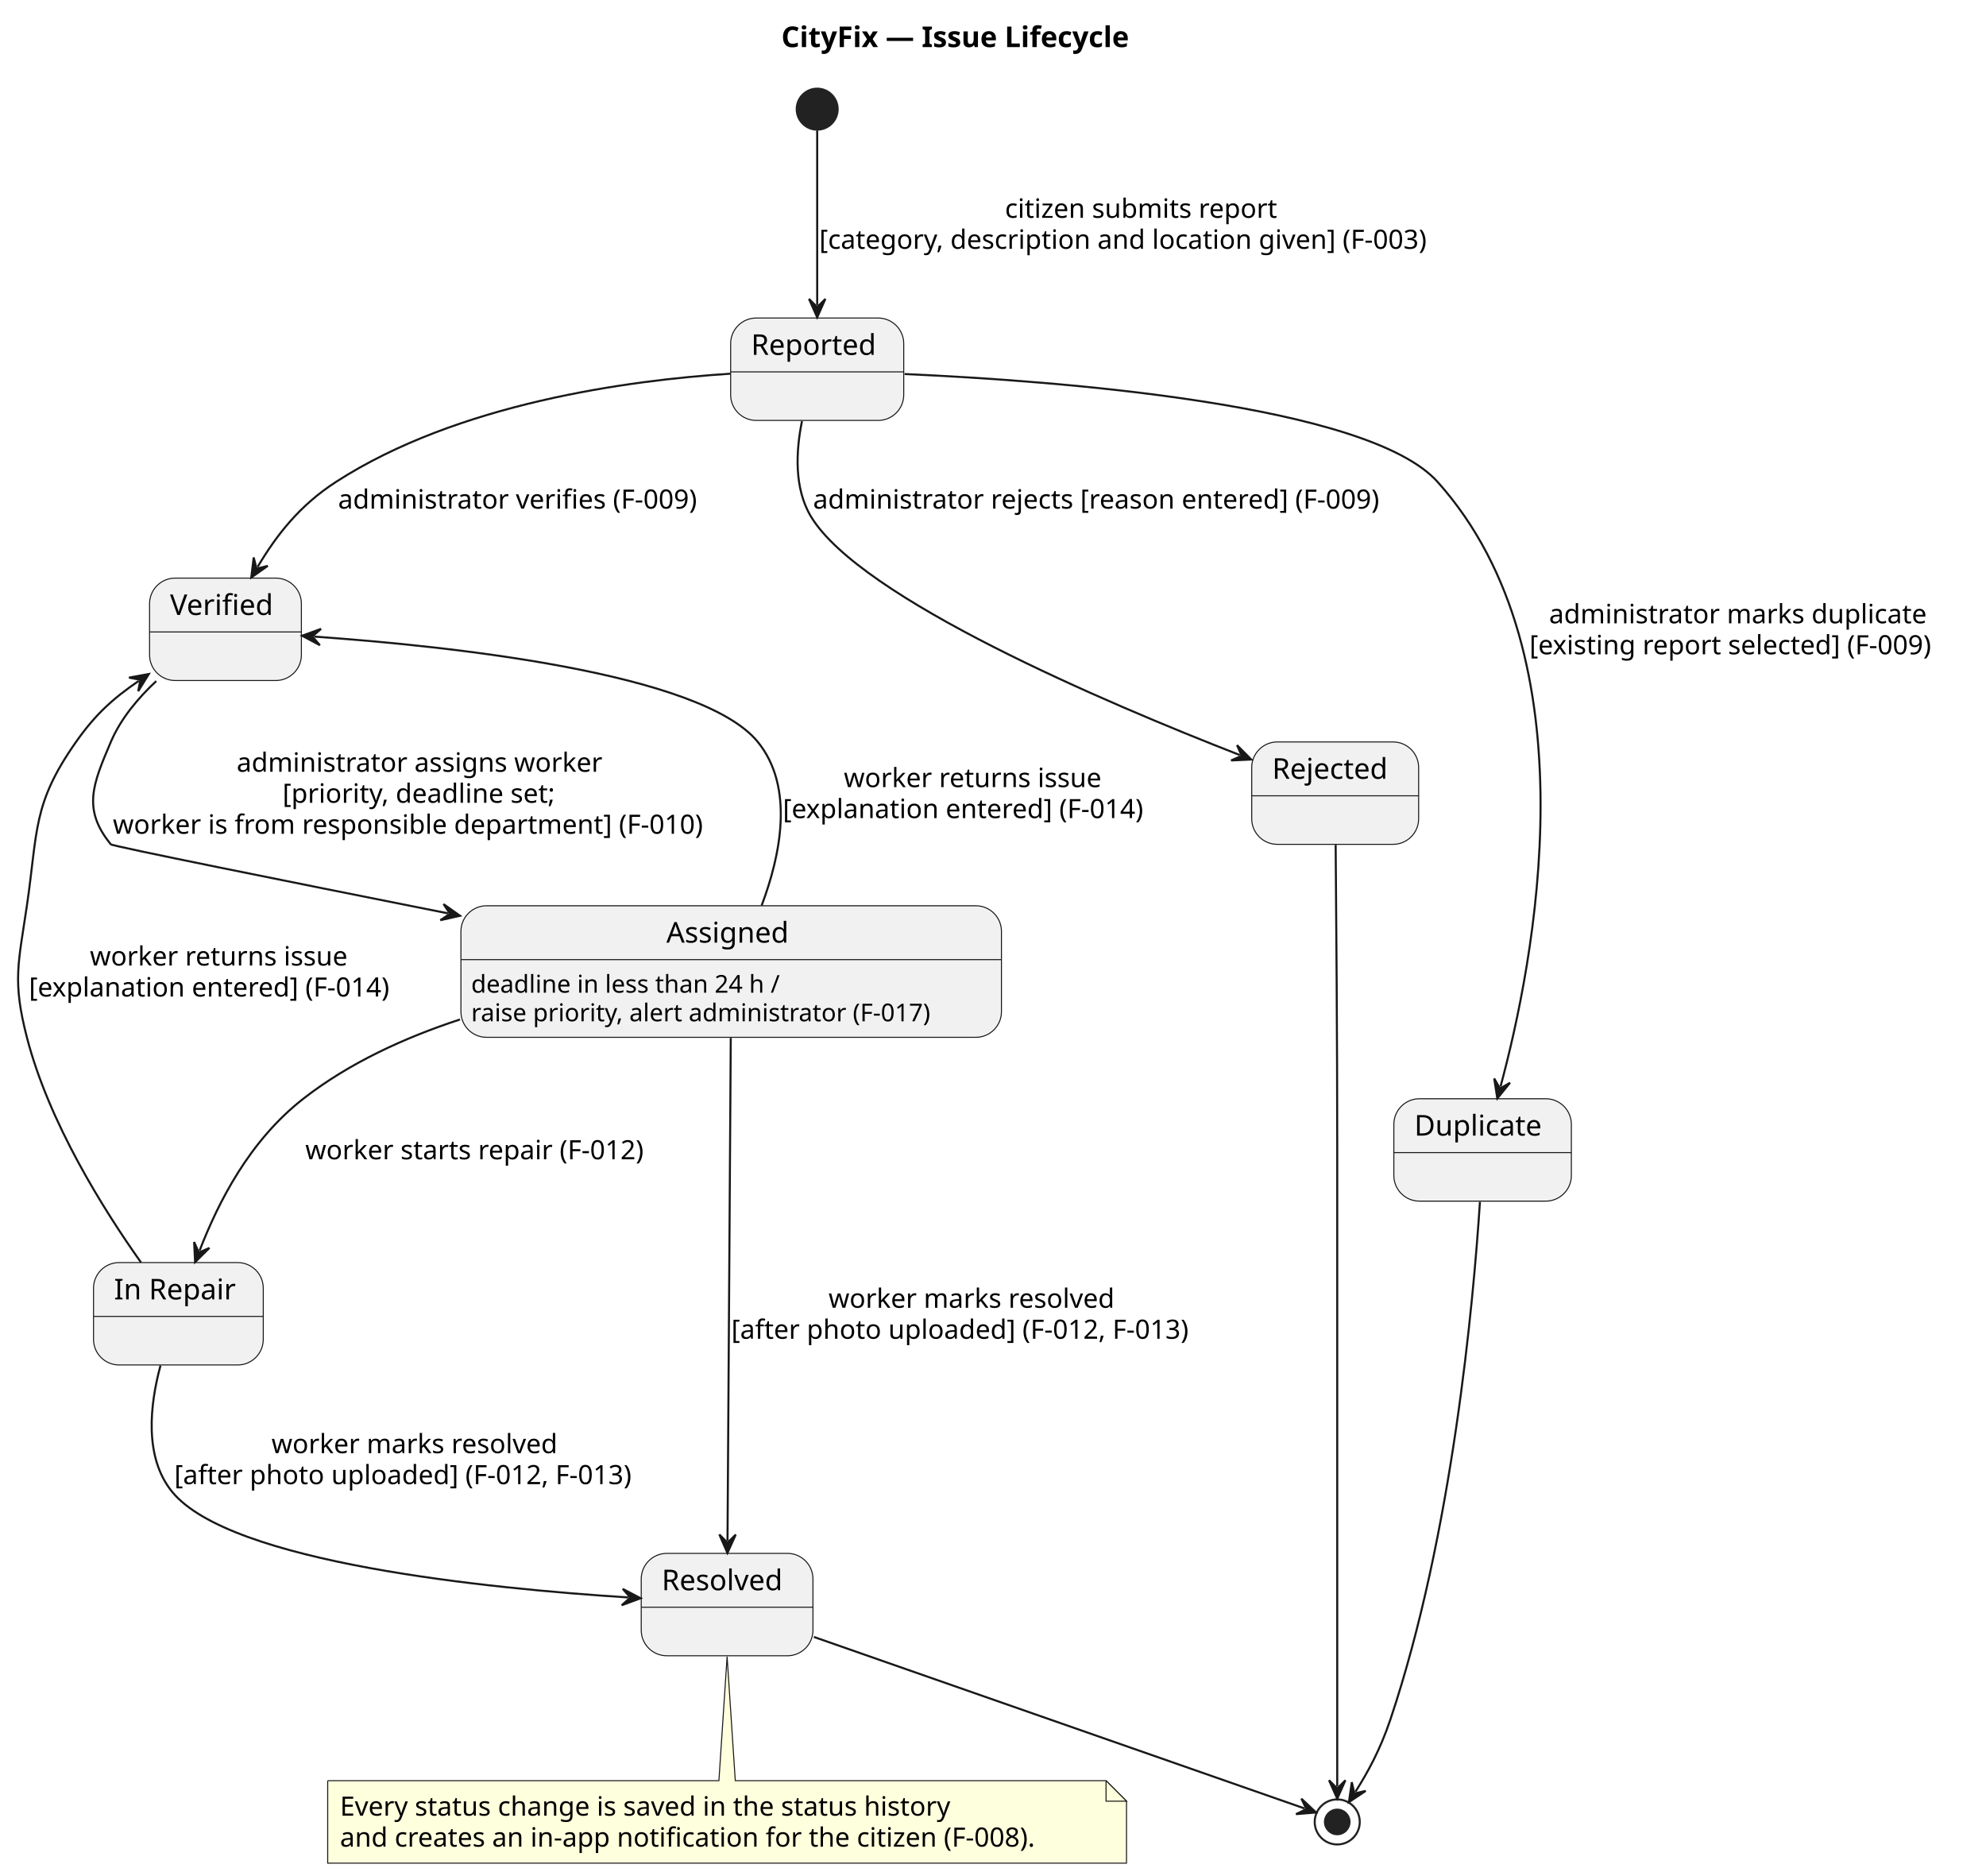
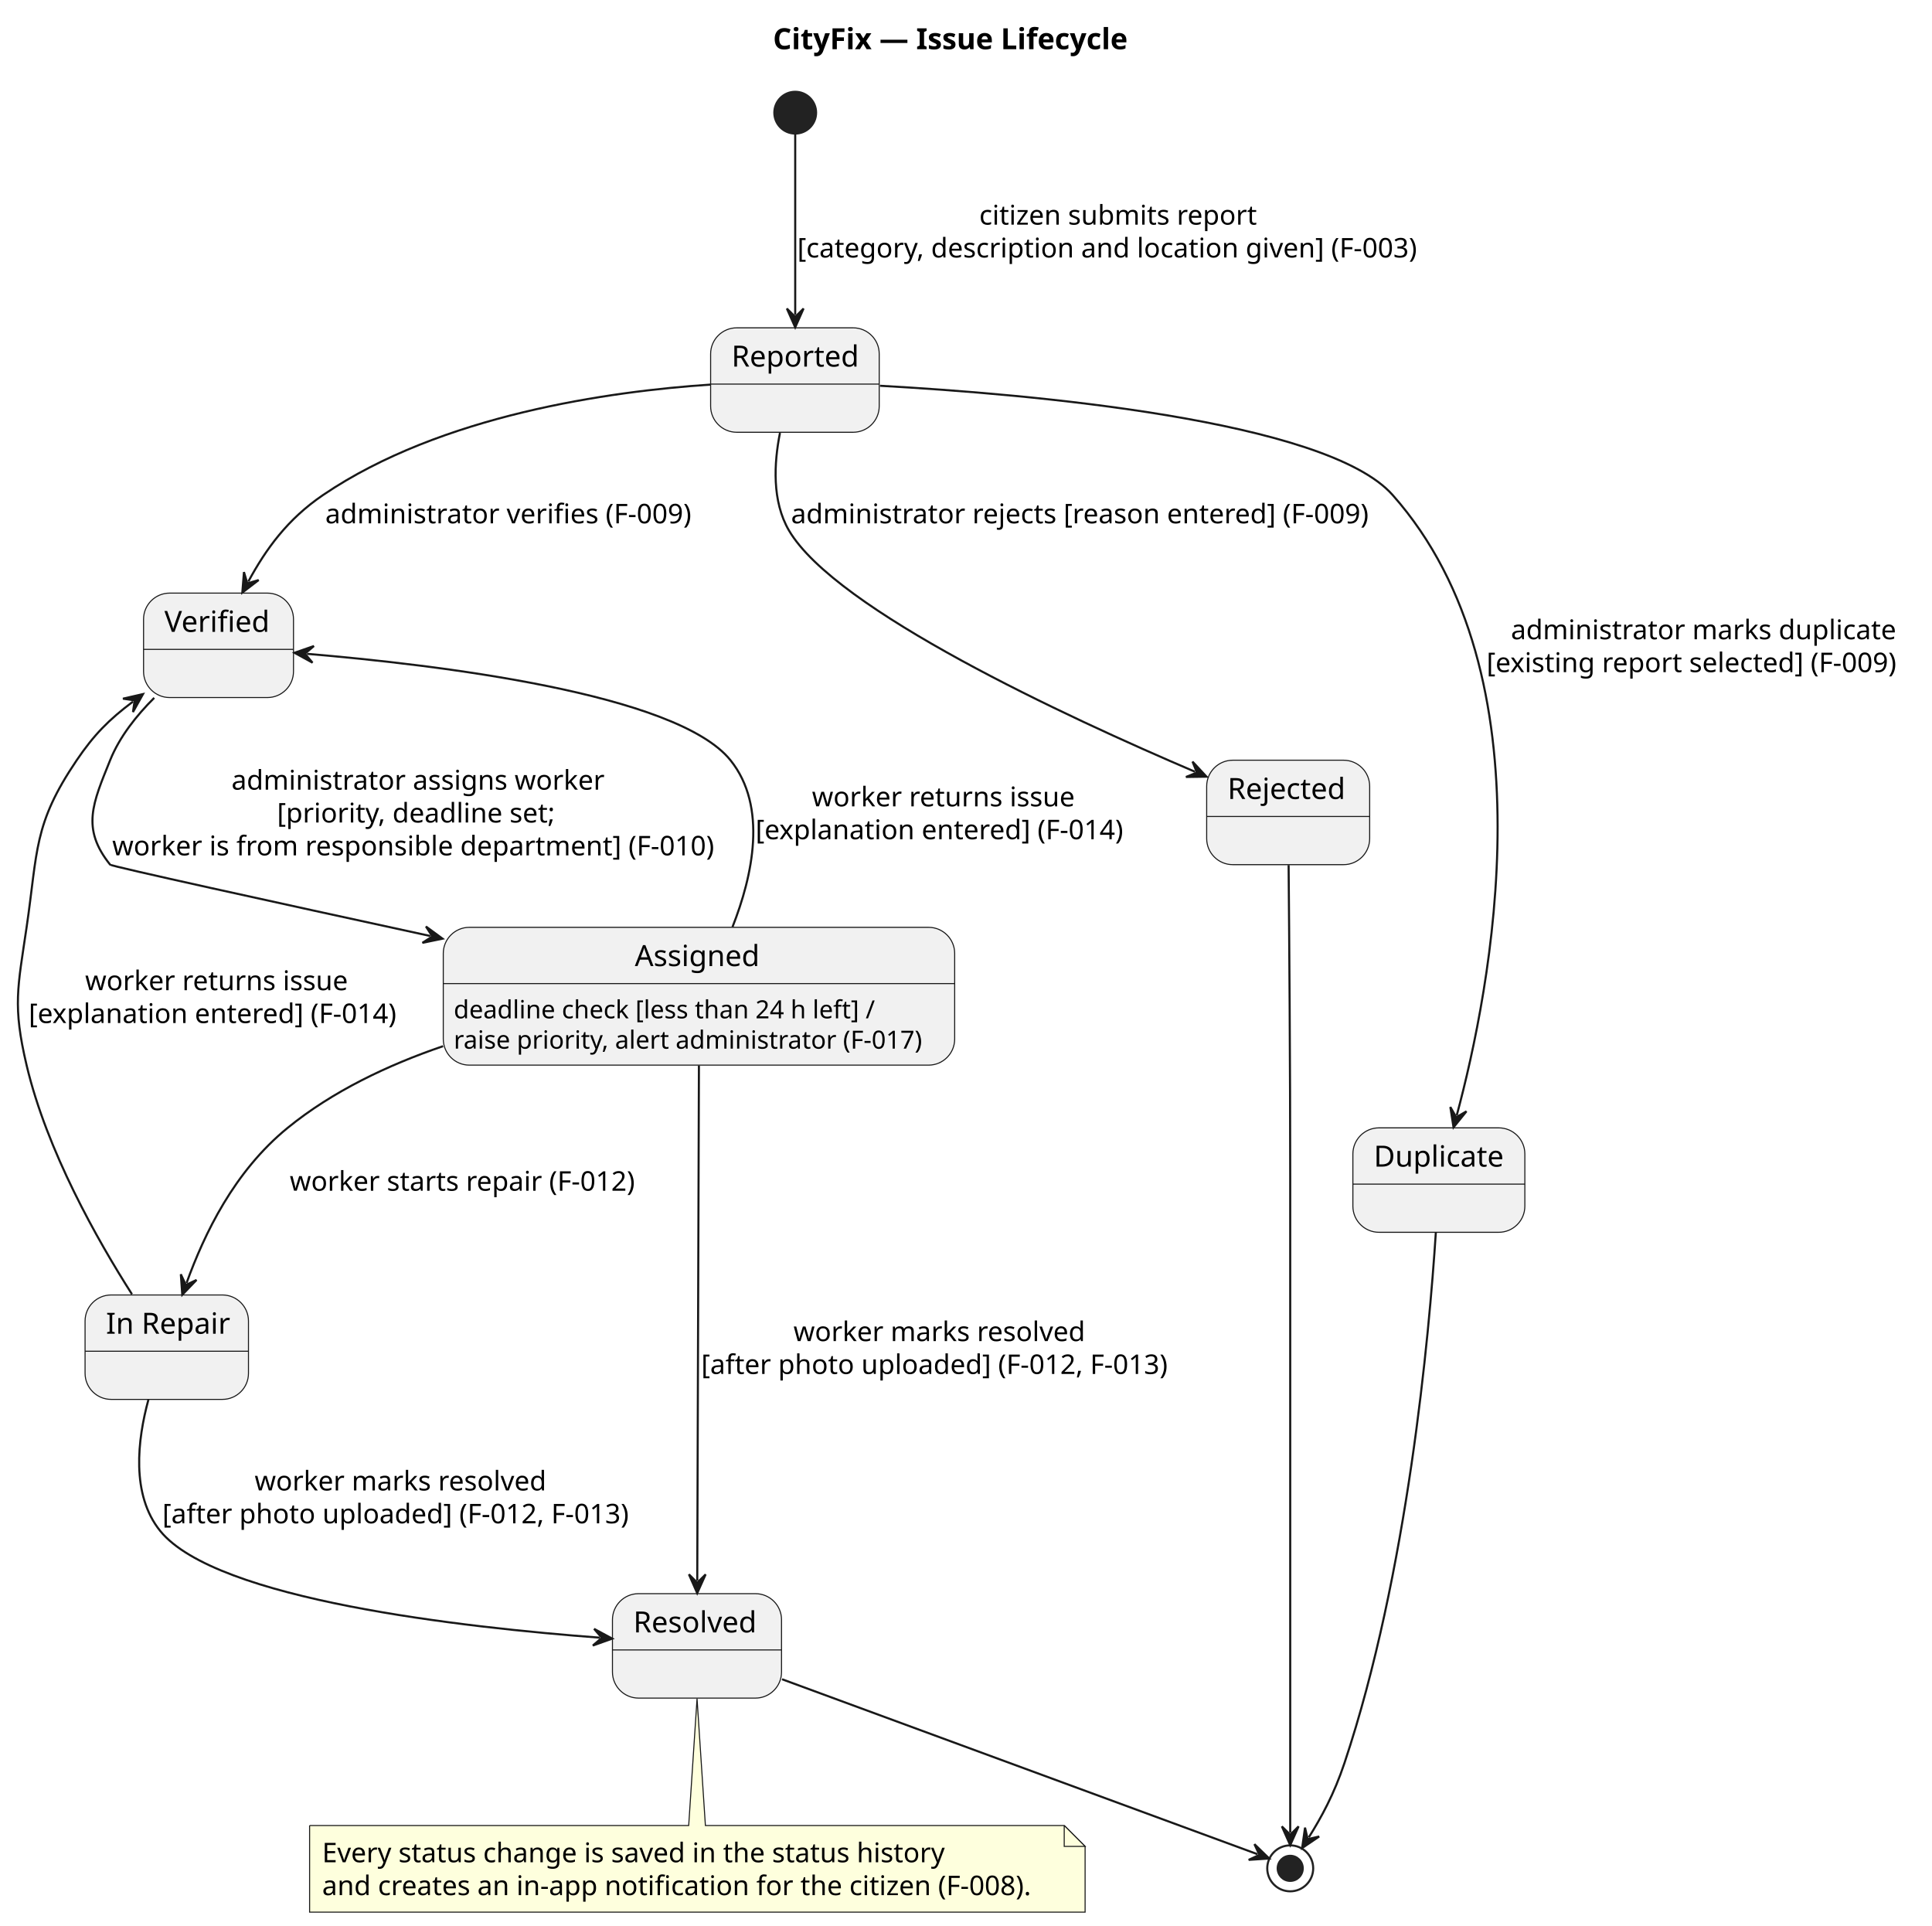
- <svg xmlns="http://www.w3.org/2000/svg" contentStyleType="text/css" data-diagram-type="STATE" height="916px" preserveAspectRatio="none" style="width:970px;height:916px;background:#FFFFFF;" version="1.1" viewBox="0 0 970 916" width="970px" zoomAndPan="magnify">
+ <svg xmlns="http://www.w3.org/2000/svg" contentStyleType="text/css" data-diagram-type="STATE" height="922px" preserveAspectRatio="none" style="width:925px;height:922px;background:#FFFFFF;" version="1.1" viewBox="0 0 925 922" width="925px" zoomAndPan="magnify">
  <defs />
  <g>
    <g class="title" data-source-line="1">
-       <text fill="#000000" font-family="sans-serif" font-size="14" font-weight="bold" lengthAdjust="spacing" textLength="193.566" x="381.621" y="22.995">CityFix — Issue Lifecycle</text>
+       <text fill="#000000" font-family="sans-serif" font-size="14" font-weight="bold" lengthAdjust="spacing" textLength="171.11" x="370.088" y="23.562">CityFix — Issue Lifecycle</text>
    </g>
    <g id="Reported">
-       <rect fill="#F1F1F1" height="50" rx="12.5" ry="12.5" style="stroke:#181818;stroke-width:0.5;" width="84.538" x="356.86" y="155.297" />
-       <line style="stroke:#181818;stroke-width:0.5;" x1="356.86" x2="441.398" y1="181.594" y2="181.594" />
-       <text fill="#000000" font-family="sans-serif" font-size="14" lengthAdjust="spacing" textLength="64.538" x="366.86" y="173.292">Reported</text>
+       <rect fill="#F1F1F1" height="50" rx="12.5" ry="12.5" style="stroke:#181818;stroke-width:0.5;" width="80.724" x="340.23" y="156.94" />
+       <line style="stroke:#181818;stroke-width:0.5;" x1="340.23" x2="420.954" y1="183.879" y2="183.879" />
+       <text fill="#000000" font-family="sans-serif" font-size="14" lengthAdjust="spacing" textLength="60.724" x="350.23" y="175.502">Reported</text>
    </g>
    <g id="Verified">
-       <rect fill="#F1F1F1" height="50" rx="12.5" ry="12.5" style="stroke:#181818;stroke-width:0.5;" width="74.154" x="73.05" y="282.297" />
-       <line style="stroke:#181818;stroke-width:0.5;" x1="73.05" x2="147.204" y1="308.594" y2="308.594" />
-       <text fill="#000000" font-family="sans-serif" font-size="14" lengthAdjust="spacing" textLength="54.154" x="83.05" y="300.292">Verified</text>
+       <rect fill="#F1F1F1" height="50" rx="12.5" ry="12.5" style="stroke:#181818;stroke-width:0.5;" width="71.789" x="68.73" y="283.94" />
+       <line style="stroke:#181818;stroke-width:0.5;" x1="68.73" x2="140.519" y1="310.879" y2="310.879" />
+       <text fill="#000000" font-family="sans-serif" font-size="14" lengthAdjust="spacing" textLength="51.789" x="78.73" y="302.502">Verified</text>
    </g>
    <g id="Rejected">
-       <rect fill="#F1F1F1" height="50" rx="12.5" ry="12.5" style="stroke:#181818;stroke-width:0.5;" width="81.53" x="611.36" y="362.297" />
-       <line style="stroke:#181818;stroke-width:0.5;" x1="611.36" x2="692.89" y1="388.594" y2="388.594" />
-       <text fill="#000000" font-family="sans-serif" font-size="14" lengthAdjust="spacing" textLength="61.53" x="621.36" y="380.292">Rejected</text>
+       <rect fill="#F1F1F1" height="50" rx="12.5" ry="12.5" style="stroke:#181818;stroke-width:0.5;" width="78.037" x="577.73" y="363.94" />
+       <line style="stroke:#181818;stroke-width:0.5;" x1="577.73" x2="655.767" y1="390.879" y2="390.879" />
+       <text fill="#000000" font-family="sans-serif" font-size="14" lengthAdjust="spacing" textLength="58.037" x="587.73" y="382.502">Rejected</text>
    </g>
    <g id="Duplicate">
-       <rect fill="#F1F1F1" height="50" rx="12.5" ry="12.5" style="stroke:#181818;stroke-width:0.5;" width="86.698" x="680.78" y="536.527" />
-       <line style="stroke:#181818;stroke-width:0.5;" x1="680.78" x2="767.478" y1="562.824" y2="562.824" />
-       <text fill="#000000" font-family="sans-serif" font-size="14" lengthAdjust="spacing" textLength="66.698" x="690.78" y="554.522">Duplicate</text>
+       <rect fill="#F1F1F1" height="50" rx="12.5" ry="12.5" style="stroke:#181818;stroke-width:0.5;" width="82.337" x="647.73" y="539.939" />
+       <line style="stroke:#181818;stroke-width:0.5;" x1="647.73" x2="730.067" y1="566.879" y2="566.879" />
+       <text fill="#000000" font-family="sans-serif" font-size="14" lengthAdjust="spacing" textLength="62.337" x="657.73" y="558.502">Duplicate</text>
    </g>
    <g id="Assigned">
-       <rect fill="#F1F1F1" height="64.234" rx="12.5" ry="12.5" style="stroke:#181818;stroke-width:0.5;" width="263.996" x="225.13" y="442.297" />
-       <line style="stroke:#181818;stroke-width:0.5;" x1="225.13" x2="489.126" y1="468.594" y2="468.594" />
-       <text fill="#000000" font-family="sans-serif" font-size="14" lengthAdjust="spacing" textLength="63.315" x="325.471" y="460.292">Assigned</text>
-       <text fill="#000000" font-family="sans-serif" font-size="12" lengthAdjust="spacing" textLength="162.861" x="230.13" y="484.732">deadline in less than 24 h /</text>
-       <text fill="#000000" font-family="sans-serif" font-size="12" lengthAdjust="spacing" textLength="243.996" x="230.13" y="498.701">raise priority, alert administrator (F-017)</text>
+       <rect fill="#F1F1F1" height="65.978" rx="12.5" ry="12.5" style="stroke:#181818;stroke-width:0.5;" width="244.848" x="212.23" y="443.94" />
+       <line style="stroke:#181818;stroke-width:0.5;" x1="212.23" x2="457.078" y1="470.879" y2="470.879" />
+       <text fill="#000000" font-family="sans-serif" font-size="14" lengthAdjust="spacing" textLength="61.421" x="303.943" y="462.502">Assigned</text>
+       <text fill="#000000" font-family="sans-serif" font-size="12" lengthAdjust="spacing" textLength="207.275" x="217.23" y="487.504">deadline check [less than 24 h left] /</text>
+       <text fill="#000000" font-family="sans-serif" font-size="12" lengthAdjust="spacing" textLength="224.848" x="217.23" y="502.023">raise priority, alert administrator (F-017)</text>
    </g>
    <g id="InRepair">
-       <rect fill="#F1F1F1" height="50" rx="12.5" ry="12.5" style="stroke:#181818;stroke-width:0.5;" width="82.904" x="45.68" y="616.527" />
-       <line style="stroke:#181818;stroke-width:0.5;" x1="45.68" x2="128.584" y1="642.824" y2="642.824" />
-       <text fill="#000000" font-family="sans-serif" font-size="14" lengthAdjust="spacing" textLength="62.904" x="55.68" y="634.522">In Repair</text>
+       <rect fill="#F1F1F1" height="50" rx="12.5" ry="12.5" style="stroke:#181818;stroke-width:0.5;" width="78.235" x="40.73" y="619.939" />
+       <line style="stroke:#181818;stroke-width:0.5;" x1="40.73" x2="118.965" y1="646.879" y2="646.879" />
+       <text fill="#000000" font-family="sans-serif" font-size="14" lengthAdjust="spacing" textLength="58.235" x="50.73" y="638.502">In Repair</text>
    </g>
    <g id="Resolved">
-       <rect fill="#F1F1F1" height="50" rx="12.5" ry="12.5" style="stroke:#181818;stroke-width:0.5;" width="83.875" x="313.19" y="758.527" />
-       <line style="stroke:#181818;stroke-width:0.5;" x1="313.19" x2="397.065" y1="784.824" y2="784.824" />
-       <text fill="#000000" font-family="sans-serif" font-size="14" lengthAdjust="spacing" textLength="63.875" x="323.19" y="776.522">Resolved</text>
+       <rect fill="#F1F1F1" height="50" rx="12.5" ry="12.5" style="stroke:#181818;stroke-width:0.5;" width="80.949" x="293.23" y="762.939" />
+       <line style="stroke:#181818;stroke-width:0.5;" x1="293.23" x2="374.179" y1="789.879" y2="789.879" />
+       <text fill="#000000" font-family="sans-serif" font-size="14" lengthAdjust="spacing" textLength="60.949" x="303.23" y="781.502">Resolved</text>
    </g>
-     <ellipse cx="399.13" cy="53.297" fill="#222222" rx="10" ry="10" style="stroke:#222222;stroke-width:1;" />
-     <ellipse cx="653.13" cy="889.667" fill="none" rx="11" ry="11" style="stroke:#222222;stroke-width:1;" />
-     <ellipse cx="653.13" cy="889.667" fill="#222222" rx="6" ry="6" style="stroke:#222222;stroke-width:1;" />
+     <ellipse cx="380.73" cy="53.94" fill="#222222" rx="10" ry="10" style="stroke:#222222;stroke-width:1;" />
+     <ellipse cx="617.73" cy="894.439" fill="none" rx="11" ry="11" style="stroke:#222222;stroke-width:1;" />
+     <ellipse cx="617.73" cy="894.439" fill="#222222" rx="6" ry="6" style="stroke:#222222;stroke-width:1;" />
    <g class="entity" data-entity="GMN2" data-source-line="34" data-uid="ent0003" id="entity_GMN2">
-       <path d="M160.05,869.527 L160.05,909.793 A0,0 0 0 0 160.05,909.793 L550.211,909.793 A0,0 0 0 0 550.211,909.793 L550.211,879.527 L540.211,869.527 L359.13,869.527 L355.13,808.947 L351.13,869.527 L160.05,869.527 A0,0 0 0 0 160.05,869.527" fill="#FEFFDD" style="stroke:#181818;stroke-width:0.5;" />
-       <path d="M540.211,869.527 L540.211,879.527 L550.211,879.527 L540.211,869.527" fill="#FEFFDD" style="stroke:#181818;stroke-width:0.5;" />
-       <text fill="#000000" font-family="sans-serif" font-size="13" lengthAdjust="spacing" textLength="324.702" x="166.05" y="886.594">Every status change is saved in the status history</text>
-       <text fill="#000000" font-family="sans-serif" font-size="13" lengthAdjust="spacing" textLength="369.161" x="166.05" y="901.727">and creates an in-app notification for the citizen (F-008).</text>
+       <path d="M148.23,873.939 L148.23,915.398 A0,0 0 0 0 148.23,915.398 L519.525,915.398 A0,0 0 0 0 519.525,915.398 L519.525,883.939 L509.525,873.939 L337.73,873.939 L333.73,813.179 L329.73,873.939 L148.23,873.939 A0,0 0 0 0 148.23,873.939" fill="#FEFFDD" style="stroke:#181818;stroke-width:0.5;" />
+       <path d="M509.525,873.939 L509.525,883.939 L519.525,883.939 L509.525,873.939" fill="#FEFFDD" style="stroke:#181818;stroke-width:0.5;" />
+       <text fill="#000000" font-family="sans-serif" font-size="13" lengthAdjust="spacing" textLength="303.539" x="154.23" y="891.533">Every status change is saved in the status history</text>
+       <text fill="#000000" font-family="sans-serif" font-size="13" lengthAdjust="spacing" textLength="350.295" x="154.23" y="907.263">and creates an in-app notification for the citizen (F-008).</text>
    </g>
    <g class="link" data-entity-1=".start." data-entity-2="Reported" data-source-line="12" data-uid="lnk3" id="link_.start._Reported">
-       <path d="M399.13,63.697 C399.13,82.887 399.13,121.117 399.13,148.967" fill="none" id="*start*-to-Reported" style="stroke:#181818;stroke-width:1;" />
-       <polygon fill="#181818" points="399.13,154.967,403.13,145.967,399.13,149.967,395.13,145.967,399.13,154.967" style="stroke:#181818;stroke-width:1;" />
-       <text fill="#000000" font-family="sans-serif" font-size="13" lengthAdjust="spacing" textLength="142.194" x="490.848" y="106.364">citizen submits report</text>
-       <text fill="#000000" font-family="sans-serif" font-size="13" lengthAdjust="spacing" textLength="323.629" x="400.13" y="121.497">[category, description and location given] (F-003)</text>
+       <path d="M380.73,63.999 C380.73,83.189 380.73,122.46 380.73,150.709" fill="none" id="*start*-to-Reported" style="stroke:#181818;stroke-width:1;" />
+       <polygon fill="#181818" points="380.73,156.709,384.73,147.709,380.73,151.709,376.73,147.709,380.73,156.709" style="stroke:#181818;stroke-width:1;" />
+       <text fill="#000000" font-family="sans-serif" font-size="13" lengthAdjust="spacing" textLength="133.263" x="468.842" y="107.533">citizen submits report</text>
+       <text fill="#000000" font-family="sans-serif" font-size="13" lengthAdjust="spacing" textLength="307.487" x="381.73" y="123.263">[category, description and location given] (F-003)</text>
    </g>
    <g class="link" data-entity-1="Reported" data-entity-2="Verified" data-source-line="14" data-uid="lnk4" id="link_Reported_Verified">
-       <path d="M356.75,182.477 C306.94,185.687 223.57,196.927 164.13,235.297 C146.3,246.807 135.167,261.176 125.807,276.846" fill="none" id="Reported-to-Verified" style="stroke:#181818;stroke-width:1;" />
-       <polygon fill="#181818" points="122.73,281.997,130.779,276.322,125.294,277.704,123.911,272.219,122.73,281.997" style="stroke:#181818;stroke-width:1;" />
-       <text fill="#000000" font-family="sans-serif" font-size="13" lengthAdjust="spacing" textLength="190.918" x="165.13" y="248.364">administrator verifies (F-009)</text>
+       <path d="M340.15,184.119 C292.05,187.329 211.33,198.56 154.73,236.94 C137.64,248.53 127.385,262.778 118.885,278.418" fill="none" id="Reported-to-Verified" style="stroke:#181818;stroke-width:1;" />
+       <polygon fill="#181818" points="116.02,283.69,123.832,277.692,118.408,279.296,116.803,273.872,116.02,283.69" style="stroke:#181818;stroke-width:1;" />
+       <text fill="#000000" font-family="sans-serif" font-size="13" lengthAdjust="spacing" textLength="181.118" x="155.73" y="250.533">administrator verifies (F-009)</text>
    </g>
    <g class="link" data-entity-1="Reported" data-entity-2="Rejected" data-source-line="15" data-uid="lnk5" id="link_Reported_Rejected">
-       <path d="M391.7,205.657 C388.74,220.207 387.76,238.467 396.13,252.297 C420.35,292.317 539.56,342.967 605.54,368.697" fill="none" id="Reported-to-Rejected" style="stroke:#181818;stroke-width:1;" />
-       <polygon fill="#181818" points="611.13,370.877,604.198,363.88,606.472,369.06,601.292,371.334,611.13,370.877" style="stroke:#181818;stroke-width:1;" />
-       <text fill="#000000" font-family="sans-serif" font-size="13" lengthAdjust="spacing" textLength="300.892" x="397.13" y="248.364">administrator rejects [reason entered] (F-009)</text>
+       <path d="M373.44,207.22 C370.54,221.73 369.57,239.989 377.73,253.94 C400.07,292.06 510.302,343.053 572.142,369.463" fill="none" id="Reported-to-Rejected" style="stroke:#181818;stroke-width:1;" />
+       <polygon fill="#181818" points="577.66,371.82,570.954,364.606,573.062,369.856,567.812,371.963,577.66,371.82" style="stroke:#181818;stroke-width:1;" />
+       <text fill="#000000" font-family="sans-serif" font-size="13" lengthAdjust="spacing" textLength="283.962" x="378.73" y="250.533">administrator rejects [reason entered] (F-009)</text>
    </g>
    <g class="link" data-entity-1="Reported" data-entity-2="Duplicate" data-source-line="16" data-uid="lnk6" id="link_Reported_Duplicate">
-       <path d="M441.81,182.647 C516.96,186.007 668.15,197.407 702.13,235.297 C779.2,321.247 748.973,470.954 732.883,530.574" fill="none" id="Reported-to-Duplicate" style="stroke:#181818;stroke-width:1;" />
-       <polygon fill="#181818" points="731.32,536.367,737.527,528.72,732.623,531.54,729.803,526.635,731.32,536.367" style="stroke:#181818;stroke-width:1;" />
-       <text fill="#000000" font-family="sans-serif" font-size="13" lengthAdjust="spacing" textLength="196.638" x="756.585" y="304.364">administrator marks duplicate</text>
-       <text fill="#000000" font-family="sans-serif" font-size="13" lengthAdjust="spacing" textLength="215.808" x="747" y="319.497">[existing report selected] (F-009)</text>
+       <path d="M421.33,184.679 C492.39,188.649 634.84,200.98 666.73,236.94 C743.77,323.769 713.557,474.065 697.477,533.895" fill="none" id="Reported-to-Duplicate" style="stroke:#181818;stroke-width:1;" />
+       <polygon fill="#181818" points="695.92,539.689,702.119,532.036,697.218,534.861,694.393,529.96,695.92,539.689" style="stroke:#181818;stroke-width:1;" />
+       <text fill="#000000" font-family="sans-serif" font-size="13" lengthAdjust="spacing" textLength="182.228" x="723.394" y="306.033">administrator marks duplicate</text>
+       <text fill="#000000" font-family="sans-serif" font-size="13" lengthAdjust="spacing" textLength="205.556" x="711.73" y="321.763">[existing report selected] (F-009)</text>
    </g>
    <g class="link" data-entity-1="Verified" data-entity-2="Assigned" data-source-line="18" data-uid="lnk7" id="link_Verified_Assigned">
-       <path d="M76.32,332.577 C67.4,340.897 58.94,350.987 54.13,362.297 C45.44,382.747 40.05,395.097 54.13,412.297 C54.86,413.197 137.606,429.835 218.805,446.005" fill="none" id="Verified-to-Assigned" style="stroke:#181818;stroke-width:1;" />
-       <polygon fill="#181818" points="224.69,447.177,216.644,441.496,219.786,446.2,215.082,449.342,224.69,447.177" style="stroke:#181818;stroke-width:1;" />
-       <text fill="#000000" font-family="sans-serif" font-size="13" lengthAdjust="spacing" textLength="189.376" x="115.591" y="376.864">administrator assigns worker</text>
-       <text fill="#000000" font-family="sans-serif" font-size="13" lengthAdjust="spacing" textLength="144.555" x="138.002" y="391.997">[priority, deadline set;</text>
-       <text fill="#000000" font-family="sans-serif" font-size="13" lengthAdjust="spacing" textLength="310.299" x="55.13" y="407.129">worker is from responsible department] (F-010)</text>
+       <path d="M73.84,334.089 C65.36,342.519 57.26,352.709 52.73,363.94 C44.42,384.55 38.81,396.62 52.73,413.94 C53.42,414.789 130.337,431.656 206.017,448.096" fill="none" id="Verified-to-Assigned" style="stroke:#181818;stroke-width:1;" />
+       <polygon fill="#181818" points="211.88,449.37,203.934,443.55,206.994,448.308,202.236,451.368,211.88,449.37" style="stroke:#181818;stroke-width:1;" />
+       <text fill="#000000" font-family="sans-serif" font-size="13" lengthAdjust="spacing" textLength="177.81" x="110.824" y="378.033">administrator assigns worker</text>
+       <text fill="#000000" font-family="sans-serif" font-size="13" lengthAdjust="spacing" textLength="134.17" x="132.644" y="393.763">[priority, deadline set;</text>
+       <text fill="#000000" font-family="sans-serif" font-size="13" lengthAdjust="spacing" textLength="291.998" x="53.73" y="409.492">worker is from responsible department] (F-010)</text>
    </g>
    <g class="link" data-entity-1="Assigned" data-entity-2="Verified" data-source-line="24" data-uid="lnk11" id="link_Assigned_Verified">
-       <path d="M371.99,442.177 C381.19,417.797 388.15,384.447 370.13,362.297 C342.49,328.327 218.645,315.46 153.535,310.86" fill="none" id="Assigned-to-Verified" style="stroke:#181818;stroke-width:1;" />
-       <polygon fill="#181818" points="147.55,310.437,156.246,315.061,152.538,310.789,156.81,307.081,147.55,310.437" style="stroke:#181818;stroke-width:1;" />
-       <text fill="#000000" font-family="sans-serif" font-size="13" lengthAdjust="spacing" textLength="133.498" x="412.146" y="384.364">worker returns issue</text>
-       <text fill="#000000" font-family="sans-serif" font-size="13" lengthAdjust="spacing" textLength="193.089" x="382.35" y="399.497">[explanation entered] (F-014)</text>
+       <path d="M350.7,443.789 C360.32,419.329 367.61,386.19 349.73,363.94 C323.95,331.86 208.679,318.213 146.979,313.013" fill="none" id="Assigned-to-Verified" style="stroke:#181818;stroke-width:1;" />
+       <polygon fill="#181818" points="141,312.51,149.632,317.251,145.982,312.929,150.304,309.279,141,312.51" style="stroke:#181818;stroke-width:1;" />
+       <text fill="#000000" font-family="sans-serif" font-size="13" lengthAdjust="spacing" textLength="126.236" x="388.755" y="386.033">worker returns issue</text>
+       <text fill="#000000" font-family="sans-serif" font-size="13" lengthAdjust="spacing" textLength="180.286" x="361.73" y="401.763">[explanation entered] (F-014)</text>
    </g>
    <g class="link" data-entity-1="Assigned" data-entity-2="InRepair" data-source-line="20" data-uid="lnk8" id="link_Assigned_InRepair">
-       <path d="M224.69,497.807 C197.5,506.707 170.41,519.147 148.13,536.527 C121.72,557.127 106.672,587.014 97.463,610.724" fill="none" id="Assigned-to-InRepair" style="stroke:#181818;stroke-width:1;" />
-       <polygon fill="#181818" points="95.29,616.317,102.277,609.376,97.1,611.656,94.82,606.479,95.29,616.317" style="stroke:#181818;stroke-width:1;" />
-       <text fill="#000000" font-family="sans-serif" font-size="13" lengthAdjust="spacing" textLength="179.893" x="149.13" y="566.094">worker starts repair (F-012)</text>
+       <path d="M212.14,500.829 C185.66,509.87 159.21,522.449 137.73,539.939 C112.09,560.83 97.886,590.589 89.316,614.209" fill="none" id="Assigned-to-InRepair" style="stroke:#181818;stroke-width:1;" />
+       <polygon fill="#181818" points="87.27,619.85,94.1,612.753,88.975,615.149,86.579,610.025,87.27,619.85" style="stroke:#181818;stroke-width:1;" />
+       <text fill="#000000" font-family="sans-serif" font-size="13" lengthAdjust="spacing" textLength="168.657" x="138.73" y="570.033">worker starts repair (F-012)</text>
    </g>
    <g class="link" data-entity-1="Assigned" data-entity-2="Resolved" data-source-line="21" data-uid="lnk9" id="link_Assigned_Resolved">
-       <path d="M356.92,506.837 C356.52,568.297 355.689,697.207 355.329,752.337" fill="none" id="Assigned-to-Resolved" style="stroke:#181818;stroke-width:1;" />
-       <polygon fill="#181818" points="355.29,758.337,359.349,749.363,355.323,753.337,351.349,749.311,355.29,758.337" style="stroke:#181818;stroke-width:1;" />
-       <text fill="#000000" font-family="sans-serif" font-size="13" lengthAdjust="spacing" textLength="148.967" x="404.674" y="638.594">worker marks resolved</text>
-       <text fill="#000000" font-family="sans-serif" font-size="13" lengthAdjust="spacing" textLength="243.915" x="357.2" y="653.727">[after photo uploaded] (F-012, F-013)</text>
+       <path d="M334.63,510.13 C334.43,572.269 334.01,701.48 333.83,756.699" fill="none" id="Assigned-to-Resolved" style="stroke:#181818;stroke-width:1;" />
+       <polygon fill="#181818" points="333.81,762.699,337.839,753.712,333.826,757.699,329.839,753.687,333.81,762.699" style="stroke:#181818;stroke-width:1;" />
+       <text fill="#000000" font-family="sans-serif" font-size="13" lengthAdjust="spacing" textLength="140.95" x="379.903" y="642.033">worker marks resolved</text>
+       <text fill="#000000" font-family="sans-serif" font-size="13" lengthAdjust="spacing" textLength="229.296" x="335.73" y="657.763">[after photo uploaded] (F-012, F-013)</text>
    </g>
    <g class="link" data-entity-1="InRepair" data-entity-2="Resolved" data-source-line="22" data-uid="lnk10" id="link_InRepair_Resolved">
-       <path d="M78.39,666.797 C73.26,685.717 70.2,711.557 84.13,728.527 C112.58,763.207 238.082,775.654 306.892,780.054" fill="none" id="InRepair-to-Resolved" style="stroke:#181818;stroke-width:1;" />
-       <polygon fill="#181818" points="312.88,780.437,304.154,775.871,307.89,780.118,303.643,783.854,312.88,780.437" style="stroke:#181818;stroke-width:1;" />
-       <text fill="#000000" font-family="sans-serif" font-size="13" lengthAdjust="spacing" textLength="148.967" x="132.604" y="709.594">worker marks resolved</text>
-       <text fill="#000000" font-family="sans-serif" font-size="13" lengthAdjust="spacing" textLength="243.915" x="85.13" y="724.727">[after photo uploaded] (F-012, F-013)</text>
+       <path d="M71.06,670.059 C65.84,689.21 62.64,715.569 76.73,732.939 C103.53,765.949 221.697,779.068 287.137,784.008" fill="none" id="InRepair-to-Resolved" style="stroke:#181818;stroke-width:1;" />
+       <polygon fill="#181818" points="293.12,784.46,284.447,779.793,288.134,784.083,283.844,787.771,293.12,784.46" style="stroke:#181818;stroke-width:1;" />
+       <text fill="#000000" font-family="sans-serif" font-size="13" lengthAdjust="spacing" textLength="140.95" x="121.903" y="713.533">worker marks resolved</text>
+       <text fill="#000000" font-family="sans-serif" font-size="13" lengthAdjust="spacing" textLength="229.296" x="77.73" y="729.263">[after photo uploaded] (F-012, F-013)</text>
    </g>
    <g class="link" data-entity-1="InRepair" data-entity-2="Verified" data-source-line="25" data-uid="lnk12" id="link_InRepair_Verified">
-       <path d="M68.87,616.457 C50.65,590.807 23.88,548.217 13.13,506.527 C6,478.887 8.98,470.547 13.13,442.297 C18.52,405.567 15.78,392.667 37.13,362.297 C46.38,349.147 54.883,341.277 67.743,332.507" fill="none" id="InRepair-to-Verified" style="stroke:#181818;stroke-width:1;" />
-       <polygon fill="#181818" points="72.7,329.127,63.011,330.893,68.569,331.944,67.518,337.502,72.7,329.127" style="stroke:#181818;stroke-width:1;" />
-       <text fill="#000000" font-family="sans-serif" font-size="13" lengthAdjust="spacing" textLength="133.498" x="43.926" y="471.484">worker returns issue</text>
-       <text fill="#000000" font-family="sans-serif" font-size="13" lengthAdjust="spacing" textLength="193.089" x="14.13" y="486.617">[explanation entered] (F-014)</text>
+       <path d="M63.18,619.59 C46.67,593.72 22.42,550.949 12.73,509.94 C6,481.389 8.48,472.959 12.73,443.94 C18.13,407.209 15.91,394.67 36.73,363.94 C45.02,351.709 52.129,344.528 63.669,335.878" fill="none" id="InRepair-to-Verified" style="stroke:#181818;stroke-width:1;" />
+       <polygon fill="#181818" points="68.47,332.279,58.869,334.477,64.469,335.278,63.668,340.878,68.47,332.279" style="stroke:#181818;stroke-width:1;" />
+       <text fill="#000000" font-family="sans-serif" font-size="13" lengthAdjust="spacing" textLength="126.236" x="40.755" y="474.033">worker returns issue</text>
+       <text fill="#000000" font-family="sans-serif" font-size="13" lengthAdjust="spacing" textLength="180.286" x="13.73" y="489.763">[explanation entered] (F-014)</text>
    </g>
    <g class="link" data-entity-1="Rejected" data-entity-2=".end." data-source-line="29" data-uid="lnk14" id="link_Rejected_.end.">
-       <path d="M652.36,412.537 C652.65,445.877 653.13,507.757 653.13,560.527 C653.13,560.527 653.13,560.527 653.13,784.527 C653.13,818.877 653.13,853.607 653.13,872.317" fill="none" id="Rejected-to-*end*" style="stroke:#181818;stroke-width:1;" />
-       <polygon fill="#181818" points="653.13,878.317,657.13,869.317,653.13,873.317,649.13,869.317,653.13,878.317" style="stroke:#181818;stroke-width:1;" />
+       <path d="M616.96,414.149 C617.26,447.76 617.73,510.469 617.73,563.939 C617.73,563.939 617.73,563.939 617.73,788.939 C617.73,823.59 617.73,858.71 617.73,877.35" fill="none" id="Rejected-to-*end*" style="stroke:#181818;stroke-width:1;" />
+       <polygon fill="#181818" points="617.73,883.35,621.73,874.35,617.73,878.35,613.73,874.35,617.73,883.35" style="stroke:#181818;stroke-width:1;" />
    </g>
    <g class="link" data-entity-1="Duplicate" data-entity-2=".end." data-source-line="30" data-uid="lnk15" id="link_Duplicate_.end.">
-       <path d="M722.83,586.877 C719.65,635.887 709.36,749.467 679.13,839.527 C674.09,854.537 668.039,865.401 662.039,874.921" fill="none" id="Duplicate-to-*end*" style="stroke:#181818;stroke-width:1;" />
-       <polygon fill="#181818" points="658.84,879.997,667.023,874.516,661.506,875.767,660.255,870.25,658.84,879.997" style="stroke:#181818;stroke-width:1;" />
+       <path d="M687.45,589.99 C684.28,638.96 673.99,753.269 643.73,843.939 C638.7,859.039 632.62,870.021 626.62,879.621" fill="none" id="Duplicate-to-*end*" style="stroke:#181818;stroke-width:1;" />
+       <polygon fill="#181818" points="623.44,884.71,631.602,879.197,626.09,880.47,624.818,874.957,623.44,884.71" style="stroke:#181818;stroke-width:1;" />
    </g>
    <g class="link" data-entity-1="Resolved" data-entity-2=".end." data-source-line="31" data-uid="lnk16" id="link_Resolved_.end.">
-       <path d="M397.51,799.337 C467.73,823.877 598.636,869.617 637.136,883.077" fill="none" id="Resolved-to-*end*" style="stroke:#181818;stroke-width:1;" />
-       <polygon fill="#181818" points="642.8,885.057,635.624,878.311,638.08,883.407,632.984,885.863,642.8,885.057" style="stroke:#181818;stroke-width:1;" />
+       <path d="M374.42,803.909 C441.3,828.519 565.089,874.068 602.029,887.658" fill="none" id="Resolved-to-*end*" style="stroke:#181818;stroke-width:1;" />
+       <polygon fill="#181818" points="607.66,889.73,600.595,882.868,602.967,888.003,597.832,890.376,607.66,889.73" style="stroke:#181818;stroke-width:1;" />
    </g>
  </g>
</svg>
